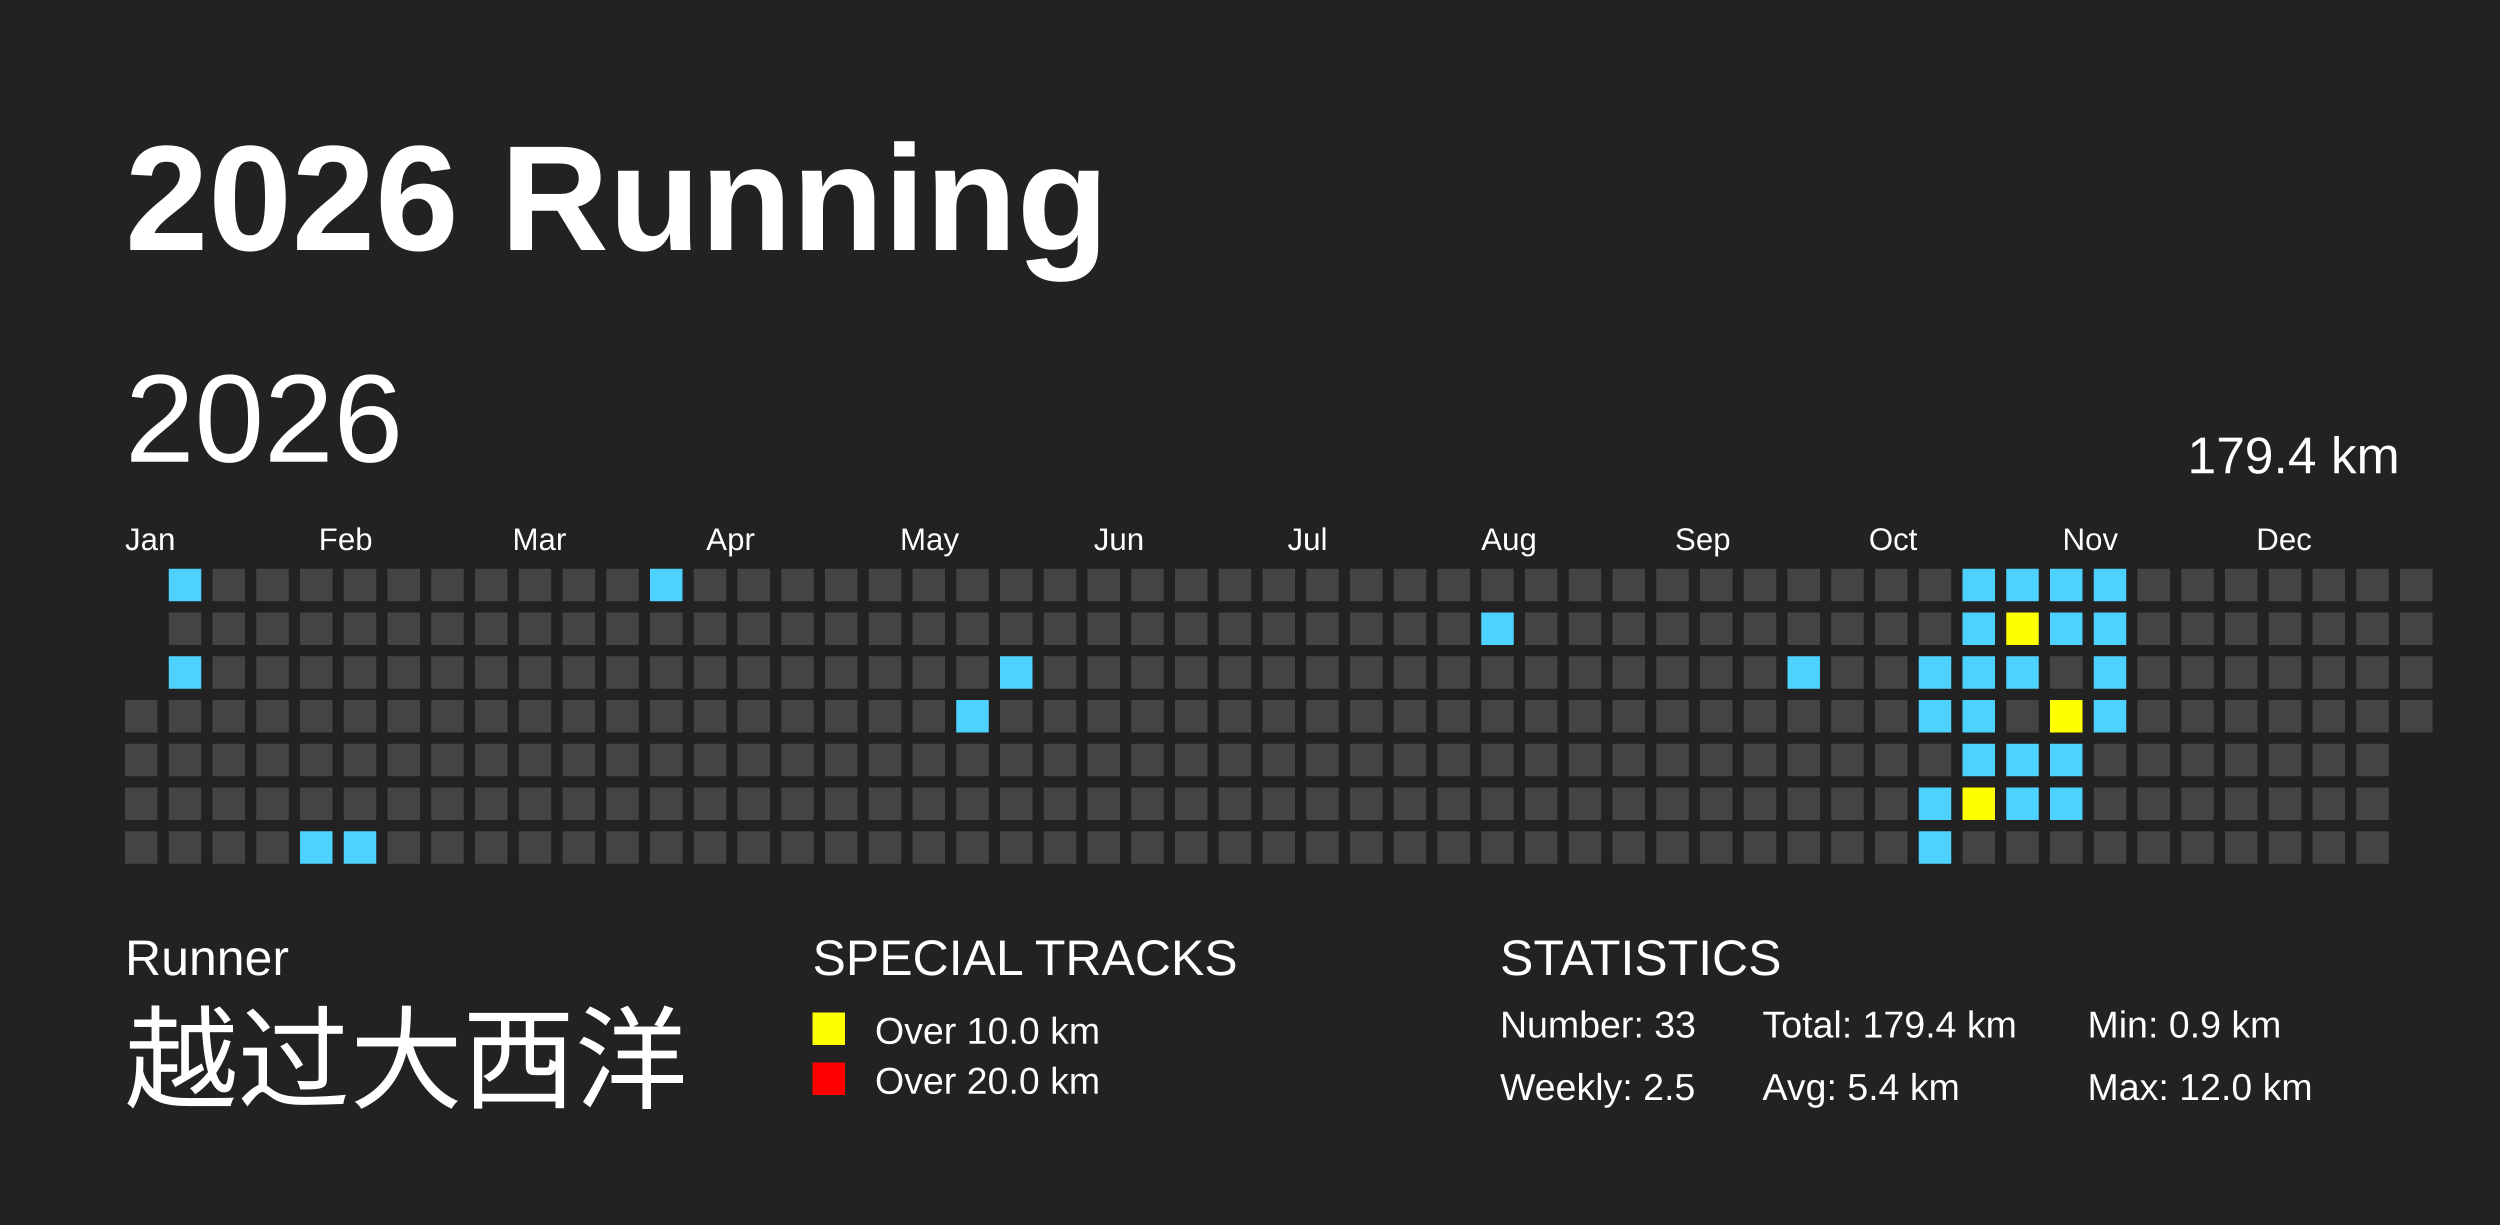
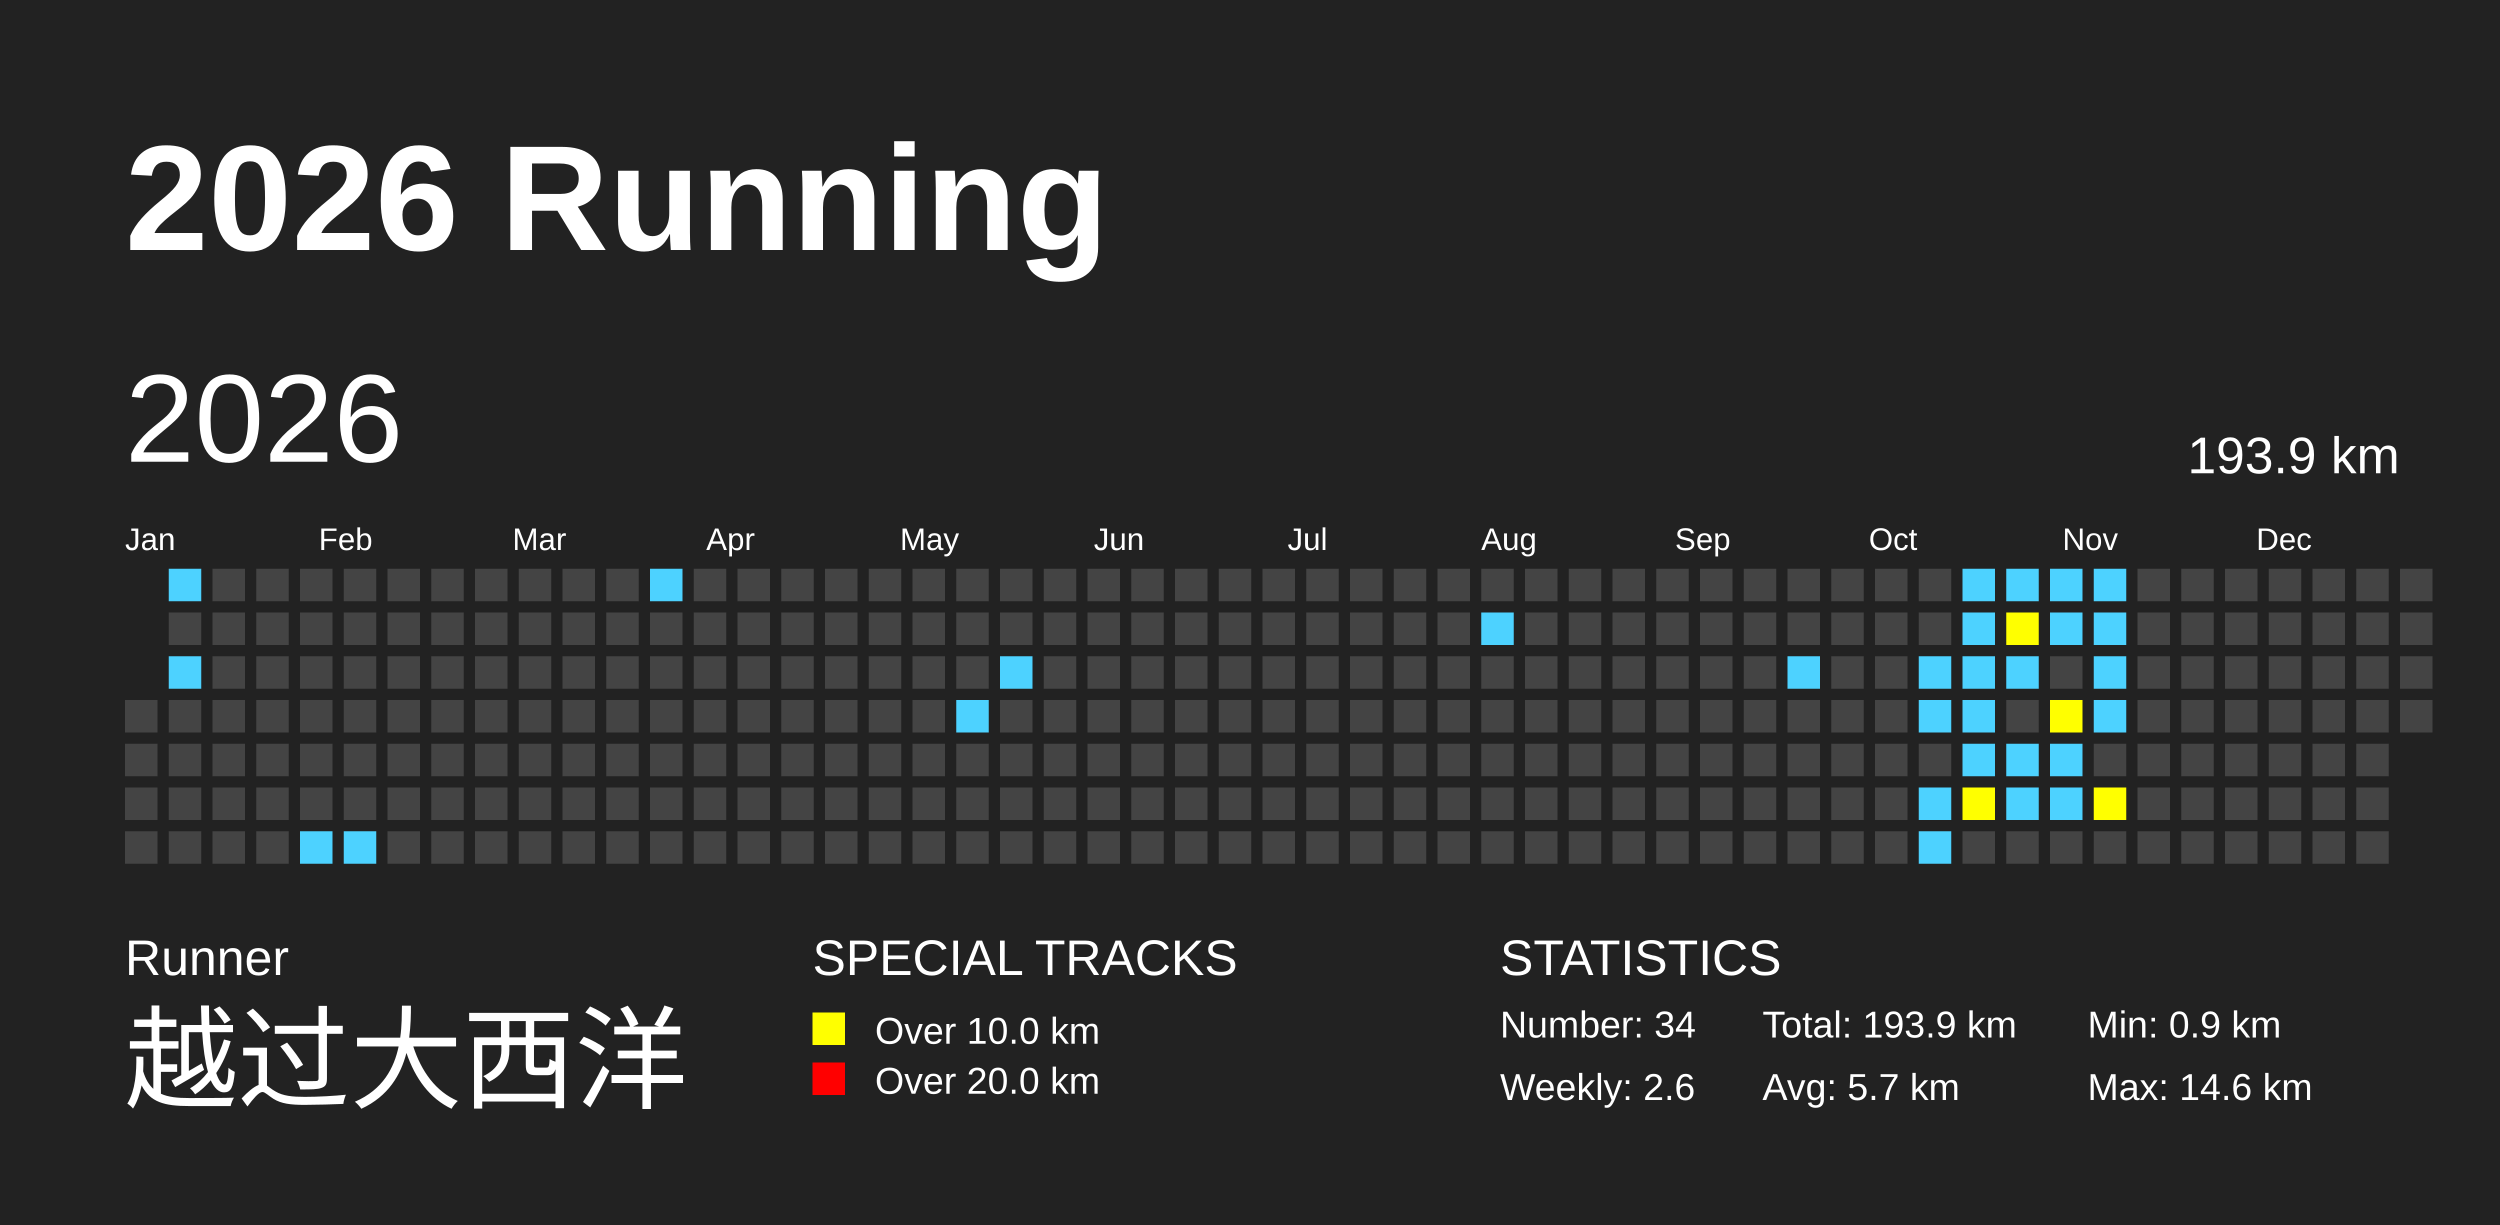
<svg xmlns="http://www.w3.org/2000/svg" baseProfile="full" height="98mm" version="1.1" viewBox="0,0,200,98" width="200mm">
  <defs>
    <pattern height="2" id="indoor-stripe" patternUnits="userSpaceOnUse" width="2">
      <line stroke="white" stroke-opacity="0.45" stroke-width="0.5" x1="0" x2="2" y1="2" y2="0" />
    </pattern>
  </defs>
  <rect fill="#222222" height="98" width="200" x="0" y="0" />
  <text fill="#FFFFFF" style="font-size:12px; font-family:Arial; font-weight:bold;" x="10" y="20">2026 Running</text>
  <text fill="#FFFFFF" style="font-size:4px; font-family:Arial" x="10" y="78">Runner</text>
  <text fill="#FFFFFF" style="font-size:9px; font-family:Arial" x="10" y="88">越过大西洋</text>
  <text fill="#FFFFFF" style="font-size:4px; font-family:Arial" x="65" y="78">SPECIAL TRACKS</text>
  <rect fill="yellow" height="2.6" width="2.6" x="65" y="81" />
  <text fill="#FFFFFF" style="font-size:3px; font-family:Arial" x="70" y="83.5">Over 10.0 km</text>
  <rect fill="red" height="2.6" width="2.6" x="65" y="85" />
  <text fill="#FFFFFF" style="font-size:3px; font-family:Arial" x="70" y="87.5">Over 20.0 km</text>
  <text fill="#FFFFFF" style="font-size:4px; font-family:Arial" x="120" y="78">STATISTICS</text>
-   <text fill="#FFFFFF" style="font-size:3px; font-family:Arial" x="120" y="83">Number: 33</text>
-   <text fill="#FFFFFF" style="font-size:3px; font-family:Arial" x="120" y="88">Weekly: 2.5</text>
-   <text fill="#FFFFFF" style="font-size:3px; font-family:Arial" x="141" y="83">Total: 179.4 km</text>
-   <text fill="#FFFFFF" style="font-size:3px; font-family:Arial" x="141" y="88">Avg: 5.4 km</text>
+   <text fill="#FFFFFF" style="font-size:3px; font-family:Arial" x="120" y="83">Number: 34</text>
+   <text fill="#FFFFFF" style="font-size:3px; font-family:Arial" x="120" y="88">Weekly: 2.6</text>
+   <text fill="#FFFFFF" style="font-size:3px; font-family:Arial" x="141" y="83">Total: 193.9 km</text>
+   <text fill="#FFFFFF" style="font-size:3px; font-family:Arial" x="141" y="88">Avg: 5.7 km</text>
  <text fill="#FFFFFF" style="font-size:3px; font-family:Arial" x="167" y="83">Min: 0.9 km</text>
-   <text fill="#FFFFFF" style="font-size:3px; font-family:Arial" x="167" y="88">Max: 12.0 km</text>
+   <text fill="#FFFFFF" style="font-size:3px; font-family:Arial" x="167" y="88">Max: 14.6 km</text>
  <text dominant-baseline="hanging" fill="#FFFFFF" style="font-size:10.0px; font-family:Arial;" x="10" y="30">2026</text>
-   <text dominant-baseline="hanging" fill="#FFFFFF" style="font-size:4.125px; font-family:Arial;" x="175" y="35">179.4 km</text>
+   <text dominant-baseline="hanging" fill="#FFFFFF" style="font-size:4.125px; font-family:Arial;" x="175" y="35">193.9 km</text>
  <text fill="#FFFFFF" style="font-size:2.5px; font-family:Arial" x="10.0" y="44">Jan</text>
  <text fill="#FFFFFF" style="font-size:2.5px; font-family:Arial" x="25.5" y="44">Feb</text>
  <text fill="#FFFFFF" style="font-size:2.5px; font-family:Arial" x="41.0" y="44">Mar</text>
  <text fill="#FFFFFF" style="font-size:2.5px; font-family:Arial" x="56.5" y="44">Apr</text>
  <text fill="#FFFFFF" style="font-size:2.5px; font-family:Arial" x="72.0" y="44">May</text>
  <text fill="#FFFFFF" style="font-size:2.5px; font-family:Arial" x="87.5" y="44">Jun</text>
  <text fill="#FFFFFF" style="font-size:2.5px; font-family:Arial" x="103.0" y="44">Jul</text>
  <text fill="#FFFFFF" style="font-size:2.5px; font-family:Arial" x="118.5" y="44">Aug</text>
  <text fill="#FFFFFF" style="font-size:2.5px; font-family:Arial" x="134.0" y="44">Sep</text>
  <text fill="#FFFFFF" style="font-size:2.5px; font-family:Arial" x="149.5" y="44">Oct</text>
  <text fill="#FFFFFF" style="font-size:2.5px; font-family:Arial" x="165.0" y="44">Nov</text>
  <text fill="#FFFFFF" style="font-size:2.5px; font-family:Arial" x="180.5" y="44">Dec</text>
  <rect fill="#444444" height="2.6" width="2.6" x="10.0" y="56.0" />
  <rect fill="#444444" height="2.6" width="2.6" x="10.0" y="59.5" />
  <rect fill="#444444" height="2.6" width="2.6" x="10.0" y="63.0" />
  <rect fill="#444444" height="2.6" width="2.6" x="10.0" y="66.5" />
  <rect fill="#4DD2FF" height="2.6" width="2.6" x="13.5" y="45.5" />
  <rect fill="#444444" height="2.6" width="2.6" x="13.5" y="49.0" />
  <rect fill="#4DD2FF" height="2.6" width="2.6" x="13.5" y="52.5" />
  <rect fill="#444444" height="2.6" width="2.6" x="13.5" y="56.0" />
  <rect fill="#444444" height="2.6" width="2.6" x="13.5" y="59.5" />
  <rect fill="#444444" height="2.6" width="2.6" x="13.5" y="63.0" />
  <rect fill="#444444" height="2.6" width="2.6" x="13.5" y="66.5" />
  <rect fill="#444444" height="2.6" width="2.6" x="17.0" y="45.5" />
  <rect fill="#444444" height="2.6" width="2.6" x="17.0" y="49.0" />
  <rect fill="#444444" height="2.6" width="2.6" x="17.0" y="52.5" />
  <rect fill="#444444" height="2.6" width="2.6" x="17.0" y="56.0" />
  <rect fill="#444444" height="2.6" width="2.6" x="17.0" y="59.5" />
  <rect fill="#444444" height="2.6" width="2.6" x="17.0" y="63.0" />
  <rect fill="#444444" height="2.6" width="2.6" x="17.0" y="66.5" />
  <rect fill="#444444" height="2.6" width="2.6" x="20.5" y="45.5" />
  <rect fill="#444444" height="2.6" width="2.6" x="20.5" y="49.0" />
  <rect fill="#444444" height="2.6" width="2.6" x="20.5" y="52.5" />
  <rect fill="#444444" height="2.6" width="2.6" x="20.5" y="56.0" />
  <rect fill="#444444" height="2.6" width="2.6" x="20.5" y="59.5" />
  <rect fill="#444444" height="2.6" width="2.6" x="20.5" y="63.0" />
  <rect fill="#444444" height="2.6" width="2.6" x="20.5" y="66.5" />
  <rect fill="#444444" height="2.6" width="2.6" x="24.0" y="45.5" />
  <rect fill="#444444" height="2.6" width="2.6" x="24.0" y="49.0" />
  <rect fill="#444444" height="2.6" width="2.6" x="24.0" y="52.5" />
  <rect fill="#444444" height="2.6" width="2.6" x="24.0" y="56.0" />
  <rect fill="#444444" height="2.6" width="2.6" x="24.0" y="59.5" />
  <rect fill="#444444" height="2.6" width="2.6" x="24.0" y="63.0" />
  <rect fill="#4DD2FF" height="2.6" width="2.6" x="24.0" y="66.5" />
  <rect fill="#444444" height="2.6" width="2.6" x="27.5" y="45.5" />
  <rect fill="#444444" height="2.6" width="2.6" x="27.5" y="49.0" />
  <rect fill="#444444" height="2.6" width="2.6" x="27.5" y="52.5" />
  <rect fill="#444444" height="2.6" width="2.6" x="27.5" y="56.0" />
  <rect fill="#444444" height="2.6" width="2.6" x="27.5" y="59.5" />
  <rect fill="#444444" height="2.6" width="2.6" x="27.5" y="63.0" />
  <rect fill="#4DD2FF" height="2.6" width="2.6" x="27.5" y="66.5" />
  <rect fill="#444444" height="2.6" width="2.6" x="31.0" y="45.5" />
  <rect fill="#444444" height="2.6" width="2.6" x="31.0" y="49.0" />
  <rect fill="#444444" height="2.6" width="2.6" x="31.0" y="52.5" />
  <rect fill="#444444" height="2.6" width="2.6" x="31.0" y="56.0" />
  <rect fill="#444444" height="2.6" width="2.6" x="31.0" y="59.5" />
  <rect fill="#444444" height="2.6" width="2.6" x="31.0" y="63.0" />
  <rect fill="#444444" height="2.6" width="2.6" x="31.0" y="66.5" />
  <rect fill="#444444" height="2.6" width="2.6" x="34.5" y="45.5" />
  <rect fill="#444444" height="2.6" width="2.6" x="34.5" y="49.0" />
  <rect fill="#444444" height="2.6" width="2.6" x="34.5" y="52.5" />
  <rect fill="#444444" height="2.6" width="2.6" x="34.5" y="56.0" />
  <rect fill="#444444" height="2.6" width="2.6" x="34.5" y="59.5" />
  <rect fill="#444444" height="2.6" width="2.6" x="34.5" y="63.0" />
  <rect fill="#444444" height="2.6" width="2.6" x="34.5" y="66.5" />
  <rect fill="#444444" height="2.6" width="2.6" x="38.0" y="45.5" />
  <rect fill="#444444" height="2.6" width="2.6" x="38.0" y="49.0" />
  <rect fill="#444444" height="2.6" width="2.6" x="38.0" y="52.5" />
  <rect fill="#444444" height="2.6" width="2.6" x="38.0" y="56.0" />
  <rect fill="#444444" height="2.6" width="2.6" x="38.0" y="59.5" />
  <rect fill="#444444" height="2.6" width="2.6" x="38.0" y="63.0" />
  <rect fill="#444444" height="2.6" width="2.6" x="38.0" y="66.5" />
  <rect fill="#444444" height="2.6" width="2.6" x="41.5" y="45.5" />
  <rect fill="#444444" height="2.6" width="2.6" x="41.5" y="49.0" />
  <rect fill="#444444" height="2.6" width="2.6" x="41.5" y="52.5" />
  <rect fill="#444444" height="2.6" width="2.6" x="41.5" y="56.0" />
  <rect fill="#444444" height="2.6" width="2.6" x="41.5" y="59.5" />
  <rect fill="#444444" height="2.6" width="2.6" x="41.5" y="63.0" />
  <rect fill="#444444" height="2.6" width="2.6" x="41.5" y="66.5" />
  <rect fill="#444444" height="2.6" width="2.6" x="45.0" y="45.5" />
  <rect fill="#444444" height="2.6" width="2.6" x="45.0" y="49.0" />
  <rect fill="#444444" height="2.6" width="2.6" x="45.0" y="52.5" />
  <rect fill="#444444" height="2.6" width="2.6" x="45.0" y="56.0" />
  <rect fill="#444444" height="2.6" width="2.6" x="45.0" y="59.5" />
  <rect fill="#444444" height="2.6" width="2.6" x="45.0" y="63.0" />
  <rect fill="#444444" height="2.6" width="2.6" x="45.0" y="66.5" />
  <rect fill="#444444" height="2.6" width="2.6" x="48.5" y="45.5" />
  <rect fill="#444444" height="2.6" width="2.6" x="48.5" y="49.0" />
  <rect fill="#444444" height="2.6" width="2.6" x="48.5" y="52.5" />
  <rect fill="#444444" height="2.6" width="2.6" x="48.5" y="56.0" />
  <rect fill="#444444" height="2.6" width="2.6" x="48.5" y="59.5" />
  <rect fill="#444444" height="2.6" width="2.6" x="48.5" y="63.0" />
  <rect fill="#444444" height="2.6" width="2.6" x="48.5" y="66.5" />
  <rect fill="#4DD2FF" height="2.6" width="2.6" x="52.0" y="45.5" />
  <rect fill="#444444" height="2.6" width="2.6" x="52.0" y="49.0" />
  <rect fill="#444444" height="2.6" width="2.6" x="52.0" y="52.5" />
  <rect fill="#444444" height="2.6" width="2.6" x="52.0" y="56.0" />
  <rect fill="#444444" height="2.6" width="2.6" x="52.0" y="59.5" />
  <rect fill="#444444" height="2.6" width="2.6" x="52.0" y="63.0" />
  <rect fill="#444444" height="2.6" width="2.6" x="52.0" y="66.5" />
  <rect fill="#444444" height="2.6" width="2.6" x="55.5" y="45.5" />
  <rect fill="#444444" height="2.6" width="2.6" x="55.5" y="49.0" />
  <rect fill="#444444" height="2.6" width="2.6" x="55.5" y="52.5" />
  <rect fill="#444444" height="2.6" width="2.6" x="55.5" y="56.0" />
  <rect fill="#444444" height="2.6" width="2.6" x="55.5" y="59.5" />
  <rect fill="#444444" height="2.6" width="2.6" x="55.5" y="63.0" />
  <rect fill="#444444" height="2.6" width="2.6" x="55.5" y="66.5" />
  <rect fill="#444444" height="2.6" width="2.6" x="59.0" y="45.5" />
  <rect fill="#444444" height="2.6" width="2.6" x="59.0" y="49.0" />
  <rect fill="#444444" height="2.6" width="2.6" x="59.0" y="52.5" />
  <rect fill="#444444" height="2.6" width="2.6" x="59.0" y="56.0" />
  <rect fill="#444444" height="2.6" width="2.6" x="59.0" y="59.5" />
  <rect fill="#444444" height="2.6" width="2.6" x="59.0" y="63.0" />
  <rect fill="#444444" height="2.6" width="2.6" x="59.0" y="66.5" />
  <rect fill="#444444" height="2.6" width="2.6" x="62.5" y="45.5" />
  <rect fill="#444444" height="2.6" width="2.6" x="62.5" y="49.0" />
  <rect fill="#444444" height="2.6" width="2.6" x="62.5" y="52.5" />
  <rect fill="#444444" height="2.6" width="2.6" x="62.5" y="56.0" />
  <rect fill="#444444" height="2.6" width="2.6" x="62.5" y="59.5" />
  <rect fill="#444444" height="2.6" width="2.6" x="62.5" y="63.0" />
  <rect fill="#444444" height="2.6" width="2.6" x="62.5" y="66.5" />
  <rect fill="#444444" height="2.6" width="2.6" x="66.0" y="45.5" />
  <rect fill="#444444" height="2.6" width="2.6" x="66.0" y="49.0" />
  <rect fill="#444444" height="2.6" width="2.6" x="66.0" y="52.5" />
  <rect fill="#444444" height="2.6" width="2.6" x="66.0" y="56.0" />
  <rect fill="#444444" height="2.6" width="2.6" x="66.0" y="59.5" />
  <rect fill="#444444" height="2.6" width="2.6" x="66.0" y="63.0" />
  <rect fill="#444444" height="2.6" width="2.6" x="66.0" y="66.5" />
  <rect fill="#444444" height="2.6" width="2.6" x="69.5" y="45.5" />
  <rect fill="#444444" height="2.6" width="2.6" x="69.5" y="49.0" />
  <rect fill="#444444" height="2.6" width="2.6" x="69.5" y="52.5" />
  <rect fill="#444444" height="2.6" width="2.6" x="69.5" y="56.0" />
  <rect fill="#444444" height="2.6" width="2.6" x="69.5" y="59.5" />
  <rect fill="#444444" height="2.6" width="2.6" x="69.5" y="63.0" />
  <rect fill="#444444" height="2.6" width="2.6" x="69.5" y="66.5" />
  <rect fill="#444444" height="2.6" width="2.6" x="73.0" y="45.5" />
  <rect fill="#444444" height="2.6" width="2.6" x="73.0" y="49.0" />
  <rect fill="#444444" height="2.6" width="2.6" x="73.0" y="52.5" />
  <rect fill="#444444" height="2.6" width="2.6" x="73.0" y="56.0" />
  <rect fill="#444444" height="2.6" width="2.6" x="73.0" y="59.5" />
  <rect fill="#444444" height="2.6" width="2.6" x="73.0" y="63.0" />
  <rect fill="#444444" height="2.6" width="2.6" x="73.0" y="66.5" />
  <rect fill="#444444" height="2.6" width="2.6" x="76.5" y="45.5" />
  <rect fill="#444444" height="2.6" width="2.6" x="76.5" y="49.0" />
  <rect fill="#444444" height="2.6" width="2.6" x="76.5" y="52.5" />
  <rect fill="#4DD2FF" height="2.6" width="2.6" x="76.5" y="56.0" />
  <rect fill="#444444" height="2.6" width="2.6" x="76.5" y="59.5" />
  <rect fill="#444444" height="2.6" width="2.6" x="76.5" y="63.0" />
  <rect fill="#444444" height="2.6" width="2.6" x="76.5" y="66.5" />
  <rect fill="#444444" height="2.6" width="2.6" x="80.0" y="45.5" />
  <rect fill="#444444" height="2.6" width="2.6" x="80.0" y="49.0" />
  <rect fill="#4DD2FF" height="2.6" width="2.6" x="80.0" y="52.5" />
  <rect fill="#444444" height="2.6" width="2.6" x="80.0" y="56.0" />
  <rect fill="#444444" height="2.6" width="2.6" x="80.0" y="59.5" />
  <rect fill="#444444" height="2.6" width="2.6" x="80.0" y="63.0" />
  <rect fill="#444444" height="2.6" width="2.6" x="80.0" y="66.5" />
  <rect fill="#444444" height="2.6" width="2.6" x="83.5" y="45.5" />
  <rect fill="#444444" height="2.6" width="2.6" x="83.5" y="49.0" />
  <rect fill="#444444" height="2.6" width="2.6" x="83.5" y="52.5" />
  <rect fill="#444444" height="2.6" width="2.6" x="83.5" y="56.0" />
  <rect fill="#444444" height="2.6" width="2.6" x="83.5" y="59.5" />
  <rect fill="#444444" height="2.6" width="2.6" x="83.5" y="63.0" />
  <rect fill="#444444" height="2.6" width="2.6" x="83.5" y="66.5" />
  <rect fill="#444444" height="2.6" width="2.6" x="87.0" y="45.5" />
  <rect fill="#444444" height="2.6" width="2.6" x="87.0" y="49.0" />
  <rect fill="#444444" height="2.6" width="2.6" x="87.0" y="52.5" />
  <rect fill="#444444" height="2.6" width="2.6" x="87.0" y="56.0" />
  <rect fill="#444444" height="2.6" width="2.6" x="87.0" y="59.5" />
  <rect fill="#444444" height="2.6" width="2.6" x="87.0" y="63.0" />
  <rect fill="#444444" height="2.6" width="2.6" x="87.0" y="66.5" />
  <rect fill="#444444" height="2.6" width="2.6" x="90.5" y="45.5" />
  <rect fill="#444444" height="2.6" width="2.6" x="90.5" y="49.0" />
  <rect fill="#444444" height="2.6" width="2.6" x="90.5" y="52.5" />
  <rect fill="#444444" height="2.6" width="2.6" x="90.5" y="56.0" />
  <rect fill="#444444" height="2.6" width="2.6" x="90.5" y="59.5" />
  <rect fill="#444444" height="2.6" width="2.6" x="90.5" y="63.0" />
  <rect fill="#444444" height="2.6" width="2.6" x="90.5" y="66.5" />
  <rect fill="#444444" height="2.6" width="2.6" x="94.0" y="45.5" />
  <rect fill="#444444" height="2.6" width="2.6" x="94.0" y="49.0" />
  <rect fill="#444444" height="2.6" width="2.6" x="94.0" y="52.5" />
  <rect fill="#444444" height="2.6" width="2.6" x="94.0" y="56.0" />
  <rect fill="#444444" height="2.6" width="2.6" x="94.0" y="59.5" />
  <rect fill="#444444" height="2.6" width="2.6" x="94.0" y="63.0" />
  <rect fill="#444444" height="2.6" width="2.6" x="94.0" y="66.5" />
  <rect fill="#444444" height="2.6" width="2.6" x="97.5" y="45.5" />
  <rect fill="#444444" height="2.6" width="2.6" x="97.5" y="49.0" />
  <rect fill="#444444" height="2.6" width="2.6" x="97.5" y="52.5" />
  <rect fill="#444444" height="2.6" width="2.6" x="97.5" y="56.0" />
  <rect fill="#444444" height="2.6" width="2.6" x="97.5" y="59.5" />
  <rect fill="#444444" height="2.6" width="2.6" x="97.5" y="63.0" />
  <rect fill="#444444" height="2.6" width="2.6" x="97.5" y="66.5" />
  <rect fill="#444444" height="2.6" width="2.6" x="101.0" y="45.5" />
  <rect fill="#444444" height="2.6" width="2.6" x="101.0" y="49.0" />
  <rect fill="#444444" height="2.6" width="2.6" x="101.0" y="52.5" />
  <rect fill="#444444" height="2.6" width="2.6" x="101.0" y="56.0" />
  <rect fill="#444444" height="2.6" width="2.6" x="101.0" y="59.5" />
  <rect fill="#444444" height="2.6" width="2.6" x="101.0" y="63.0" />
  <rect fill="#444444" height="2.6" width="2.6" x="101.0" y="66.5" />
  <rect fill="#444444" height="2.6" width="2.6" x="104.5" y="45.5" />
  <rect fill="#444444" height="2.6" width="2.6" x="104.5" y="49.0" />
  <rect fill="#444444" height="2.6" width="2.6" x="104.5" y="52.5" />
  <rect fill="#444444" height="2.6" width="2.6" x="104.5" y="56.0" />
  <rect fill="#444444" height="2.6" width="2.6" x="104.5" y="59.5" />
  <rect fill="#444444" height="2.6" width="2.6" x="104.5" y="63.0" />
  <rect fill="#444444" height="2.6" width="2.6" x="104.5" y="66.5" />
  <rect fill="#444444" height="2.6" width="2.6" x="108.0" y="45.5" />
  <rect fill="#444444" height="2.6" width="2.6" x="108.0" y="49.0" />
  <rect fill="#444444" height="2.6" width="2.6" x="108.0" y="52.5" />
  <rect fill="#444444" height="2.6" width="2.6" x="108.0" y="56.0" />
  <rect fill="#444444" height="2.6" width="2.6" x="108.0" y="59.5" />
  <rect fill="#444444" height="2.6" width="2.6" x="108.0" y="63.0" />
  <rect fill="#444444" height="2.6" width="2.6" x="108.0" y="66.5" />
  <rect fill="#444444" height="2.6" width="2.6" x="111.5" y="45.5" />
  <rect fill="#444444" height="2.6" width="2.6" x="111.5" y="49.0" />
  <rect fill="#444444" height="2.6" width="2.6" x="111.5" y="52.5" />
  <rect fill="#444444" height="2.6" width="2.6" x="111.5" y="56.0" />
  <rect fill="#444444" height="2.6" width="2.6" x="111.5" y="59.5" />
  <rect fill="#444444" height="2.6" width="2.6" x="111.5" y="63.0" />
  <rect fill="#444444" height="2.6" width="2.6" x="111.5" y="66.5" />
  <rect fill="#444444" height="2.6" width="2.6" x="115.0" y="45.5" />
  <rect fill="#444444" height="2.6" width="2.6" x="115.0" y="49.0" />
  <rect fill="#444444" height="2.6" width="2.6" x="115.0" y="52.5" />
  <rect fill="#444444" height="2.6" width="2.6" x="115.0" y="56.0" />
  <rect fill="#444444" height="2.6" width="2.6" x="115.0" y="59.5" />
  <rect fill="#444444" height="2.6" width="2.6" x="115.0" y="63.0" />
  <rect fill="#444444" height="2.6" width="2.6" x="115.0" y="66.5" />
  <rect fill="#444444" height="2.6" width="2.6" x="118.5" y="45.5" />
  <rect fill="#4DD2FF" height="2.6" width="2.6" x="118.5" y="49.0" />
  <rect fill="#444444" height="2.6" width="2.6" x="118.5" y="52.5" />
  <rect fill="#444444" height="2.6" width="2.6" x="118.5" y="56.0" />
  <rect fill="#444444" height="2.6" width="2.6" x="118.5" y="59.5" />
  <rect fill="#444444" height="2.6" width="2.6" x="118.5" y="63.0" />
  <rect fill="#444444" height="2.6" width="2.6" x="118.5" y="66.5" />
  <rect fill="#444444" height="2.6" width="2.6" x="122.0" y="45.5" />
  <rect fill="#444444" height="2.6" width="2.6" x="122.0" y="49.0" />
  <rect fill="#444444" height="2.6" width="2.6" x="122.0" y="52.5" />
  <rect fill="#444444" height="2.6" width="2.6" x="122.0" y="56.0" />
  <rect fill="#444444" height="2.6" width="2.6" x="122.0" y="59.5" />
  <rect fill="#444444" height="2.6" width="2.6" x="122.0" y="63.0" />
  <rect fill="#444444" height="2.6" width="2.6" x="122.0" y="66.5" />
  <rect fill="#444444" height="2.6" width="2.6" x="125.5" y="45.5" />
  <rect fill="#444444" height="2.6" width="2.6" x="125.5" y="49.0" />
  <rect fill="#444444" height="2.6" width="2.6" x="125.5" y="52.5" />
  <rect fill="#444444" height="2.6" width="2.6" x="125.5" y="56.0" />
  <rect fill="#444444" height="2.6" width="2.6" x="125.5" y="59.5" />
  <rect fill="#444444" height="2.6" width="2.6" x="125.5" y="63.0" />
  <rect fill="#444444" height="2.6" width="2.6" x="125.5" y="66.5" />
  <rect fill="#444444" height="2.6" width="2.6" x="129.0" y="45.5" />
  <rect fill="#444444" height="2.6" width="2.6" x="129.0" y="49.0" />
  <rect fill="#444444" height="2.6" width="2.6" x="129.0" y="52.5" />
  <rect fill="#444444" height="2.6" width="2.6" x="129.0" y="56.0" />
  <rect fill="#444444" height="2.6" width="2.6" x="129.0" y="59.5" />
  <rect fill="#444444" height="2.6" width="2.6" x="129.0" y="63.0" />
  <rect fill="#444444" height="2.6" width="2.6" x="129.0" y="66.5" />
  <rect fill="#444444" height="2.6" width="2.6" x="132.5" y="45.5" />
  <rect fill="#444444" height="2.6" width="2.6" x="132.5" y="49.0" />
  <rect fill="#444444" height="2.6" width="2.6" x="132.5" y="52.5" />
  <rect fill="#444444" height="2.6" width="2.6" x="132.5" y="56.0" />
  <rect fill="#444444" height="2.6" width="2.6" x="132.5" y="59.5" />
  <rect fill="#444444" height="2.6" width="2.6" x="132.5" y="63.0" />
  <rect fill="#444444" height="2.6" width="2.6" x="132.5" y="66.5" />
  <rect fill="#444444" height="2.6" width="2.6" x="136.0" y="45.5" />
  <rect fill="#444444" height="2.6" width="2.6" x="136.0" y="49.0" />
  <rect fill="#444444" height="2.6" width="2.6" x="136.0" y="52.5" />
  <rect fill="#444444" height="2.6" width="2.6" x="136.0" y="56.0" />
  <rect fill="#444444" height="2.6" width="2.6" x="136.0" y="59.5" />
  <rect fill="#444444" height="2.6" width="2.6" x="136.0" y="63.0" />
  <rect fill="#444444" height="2.6" width="2.6" x="136.0" y="66.5" />
  <rect fill="#444444" height="2.6" width="2.6" x="139.5" y="45.5" />
  <rect fill="#444444" height="2.6" width="2.6" x="139.5" y="49.0" />
  <rect fill="#444444" height="2.6" width="2.6" x="139.5" y="52.5" />
  <rect fill="#444444" height="2.6" width="2.6" x="139.5" y="56.0" />
  <rect fill="#444444" height="2.6" width="2.6" x="139.5" y="59.5" />
  <rect fill="#444444" height="2.6" width="2.6" x="139.5" y="63.0" />
  <rect fill="#444444" height="2.6" width="2.6" x="139.5" y="66.5" />
  <rect fill="#444444" height="2.6" width="2.6" x="143.0" y="45.5" />
  <rect fill="#444444" height="2.6" width="2.6" x="143.0" y="49.0" />
  <rect fill="#4DD2FF" height="2.6" width="2.6" x="143.0" y="52.5" />
  <rect fill="#444444" height="2.6" width="2.6" x="143.0" y="56.0" />
  <rect fill="#444444" height="2.6" width="2.6" x="143.0" y="59.5" />
  <rect fill="#444444" height="2.6" width="2.6" x="143.0" y="63.0" />
  <rect fill="#444444" height="2.6" width="2.6" x="143.0" y="66.5" />
  <rect fill="#444444" height="2.6" width="2.6" x="146.5" y="45.5" />
  <rect fill="#444444" height="2.6" width="2.6" x="146.5" y="49.0" />
  <rect fill="#444444" height="2.6" width="2.6" x="146.5" y="52.5" />
  <rect fill="#444444" height="2.6" width="2.6" x="146.5" y="56.0" />
  <rect fill="#444444" height="2.6" width="2.6" x="146.5" y="59.5" />
  <rect fill="#444444" height="2.6" width="2.6" x="146.5" y="63.0" />
  <rect fill="#444444" height="2.6" width="2.6" x="146.5" y="66.5" />
  <rect fill="#444444" height="2.6" width="2.6" x="150.0" y="45.5" />
  <rect fill="#444444" height="2.6" width="2.6" x="150.0" y="49.0" />
  <rect fill="#444444" height="2.6" width="2.6" x="150.0" y="52.5" />
  <rect fill="#444444" height="2.6" width="2.6" x="150.0" y="56.0" />
  <rect fill="#444444" height="2.6" width="2.6" x="150.0" y="59.5" />
  <rect fill="#444444" height="2.6" width="2.6" x="150.0" y="63.0" />
  <rect fill="#444444" height="2.6" width="2.6" x="150.0" y="66.5" />
  <rect fill="#444444" height="2.6" width="2.6" x="153.5" y="45.5" />
  <rect fill="#444444" height="2.6" width="2.6" x="153.5" y="49.0" />
  <rect fill="#4DD2FF" height="2.6" width="2.6" x="153.5" y="52.5" />
  <rect fill="#4DD2FF" height="2.6" width="2.6" x="153.5" y="56.0" />
  <rect fill="#444444" height="2.6" width="2.6" x="153.5" y="59.5" />
  <rect fill="#4DD2FF" height="2.6" width="2.6" x="153.5" y="63.0" />
  <rect fill="#4DD2FF" height="2.6" width="2.6" x="153.5" y="66.5" />
  <rect fill="#4DD2FF" height="2.6" width="2.6" x="157.0" y="45.5" />
  <rect fill="#4DD2FF" height="2.6" width="2.6" x="157.0" y="49.0" />
  <rect fill="#4DD2FF" height="2.6" width="2.6" x="157.0" y="52.5" />
  <rect fill="#4DD2FF" height="2.6" width="2.6" x="157.0" y="56.0" />
  <rect fill="#4DD2FF" height="2.6" width="2.6" x="157.0" y="59.5" />
  <rect fill="yellow" height="2.6" width="2.6" x="157.0" y="63.0" />
  <rect fill="#444444" height="2.6" width="2.6" x="157.0" y="66.5" />
  <rect fill="#4DD2FF" height="2.6" width="2.6" x="160.5" y="45.5" />
  <rect fill="yellow" height="2.6" width="2.6" x="160.5" y="49.0" />
  <rect fill="#4DD2FF" height="2.6" width="2.6" x="160.5" y="52.5" />
  <rect fill="#444444" height="2.6" width="2.6" x="160.5" y="56.0" />
  <rect fill="#4DD2FF" height="2.6" width="2.6" x="160.5" y="59.5" />
  <rect fill="#4DD2FF" height="2.6" width="2.6" x="160.5" y="63.0" />
  <rect fill="#444444" height="2.6" width="2.6" x="160.5" y="66.5" />
  <rect fill="#4DD2FF" height="2.6" width="2.6" x="164.0" y="45.5" />
  <rect fill="#4DD2FF" height="2.6" width="2.6" x="164.0" y="49.0" />
  <rect fill="#444444" height="2.6" width="2.6" x="164.0" y="52.5" />
  <rect fill="yellow" height="2.6" width="2.6" x="164.0" y="56.0" />
  <rect fill="#4DD2FF" height="2.6" width="2.6" x="164.0" y="59.5" />
  <rect fill="#4DD2FF" height="2.6" width="2.6" x="164.0" y="63.0" />
  <rect fill="#444444" height="2.6" width="2.6" x="164.0" y="66.5" />
  <rect fill="#4DD2FF" height="2.6" width="2.6" x="167.5" y="45.5" />
  <rect fill="#4DD2FF" height="2.6" width="2.6" x="167.5" y="49.0" />
  <rect fill="#4DD2FF" height="2.6" width="2.6" x="167.5" y="52.5" />
  <rect fill="#4DD2FF" height="2.6" width="2.6" x="167.5" y="56.0" />
  <rect fill="#444444" height="2.6" width="2.6" x="167.5" y="59.5" />
-   <rect fill="#444444" height="2.6" width="2.6" x="167.5" y="63.0" />
+   <rect fill="yellow" height="2.6" width="2.6" x="167.5" y="63.0" />
  <rect fill="#444444" height="2.6" width="2.6" x="167.5" y="66.5" />
  <rect fill="#444444" height="2.6" width="2.6" x="171.0" y="45.5" />
  <rect fill="#444444" height="2.6" width="2.6" x="171.0" y="49.0" />
  <rect fill="#444444" height="2.6" width="2.6" x="171.0" y="52.5" />
  <rect fill="#444444" height="2.6" width="2.6" x="171.0" y="56.0" />
  <rect fill="#444444" height="2.6" width="2.6" x="171.0" y="59.5" />
  <rect fill="#444444" height="2.6" width="2.6" x="171.0" y="63.0" />
  <rect fill="#444444" height="2.6" width="2.6" x="171.0" y="66.5" />
  <rect fill="#444444" height="2.6" width="2.6" x="174.5" y="45.5" />
  <rect fill="#444444" height="2.6" width="2.6" x="174.5" y="49.0" />
  <rect fill="#444444" height="2.6" width="2.6" x="174.5" y="52.5" />
  <rect fill="#444444" height="2.6" width="2.6" x="174.5" y="56.0" />
  <rect fill="#444444" height="2.6" width="2.6" x="174.5" y="59.5" />
  <rect fill="#444444" height="2.6" width="2.6" x="174.5" y="63.0" />
  <rect fill="#444444" height="2.6" width="2.6" x="174.5" y="66.5" />
  <rect fill="#444444" height="2.6" width="2.6" x="178.0" y="45.5" />
  <rect fill="#444444" height="2.6" width="2.6" x="178.0" y="49.0" />
  <rect fill="#444444" height="2.6" width="2.6" x="178.0" y="52.5" />
  <rect fill="#444444" height="2.6" width="2.6" x="178.0" y="56.0" />
  <rect fill="#444444" height="2.6" width="2.6" x="178.0" y="59.5" />
  <rect fill="#444444" height="2.6" width="2.6" x="178.0" y="63.0" />
  <rect fill="#444444" height="2.6" width="2.6" x="178.0" y="66.5" />
  <rect fill="#444444" height="2.6" width="2.6" x="181.5" y="45.5" />
  <rect fill="#444444" height="2.6" width="2.6" x="181.5" y="49.0" />
  <rect fill="#444444" height="2.6" width="2.6" x="181.5" y="52.5" />
  <rect fill="#444444" height="2.6" width="2.6" x="181.5" y="56.0" />
  <rect fill="#444444" height="2.6" width="2.6" x="181.5" y="59.5" />
  <rect fill="#444444" height="2.6" width="2.6" x="181.5" y="63.0" />
  <rect fill="#444444" height="2.6" width="2.6" x="181.5" y="66.5" />
  <rect fill="#444444" height="2.6" width="2.6" x="185.0" y="45.5" />
  <rect fill="#444444" height="2.6" width="2.6" x="185.0" y="49.0" />
  <rect fill="#444444" height="2.6" width="2.6" x="185.0" y="52.5" />
  <rect fill="#444444" height="2.6" width="2.6" x="185.0" y="56.0" />
  <rect fill="#444444" height="2.6" width="2.6" x="185.0" y="59.5" />
  <rect fill="#444444" height="2.6" width="2.6" x="185.0" y="63.0" />
  <rect fill="#444444" height="2.6" width="2.6" x="185.0" y="66.5" />
  <rect fill="#444444" height="2.6" width="2.6" x="188.5" y="45.5" />
  <rect fill="#444444" height="2.6" width="2.6" x="188.5" y="49.0" />
  <rect fill="#444444" height="2.6" width="2.6" x="188.5" y="52.5" />
  <rect fill="#444444" height="2.6" width="2.6" x="188.5" y="56.0" />
  <rect fill="#444444" height="2.6" width="2.6" x="188.5" y="59.5" />
  <rect fill="#444444" height="2.6" width="2.6" x="188.5" y="63.0" />
  <rect fill="#444444" height="2.6" width="2.6" x="188.5" y="66.5" />
  <rect fill="#444444" height="2.6" width="2.6" x="192.0" y="45.5" />
  <rect fill="#444444" height="2.6" width="2.6" x="192.0" y="49.0" />
  <rect fill="#444444" height="2.6" width="2.6" x="192.0" y="52.5" />
  <rect fill="#444444" height="2.6" width="2.6" x="192.0" y="56.0" />
</svg>
